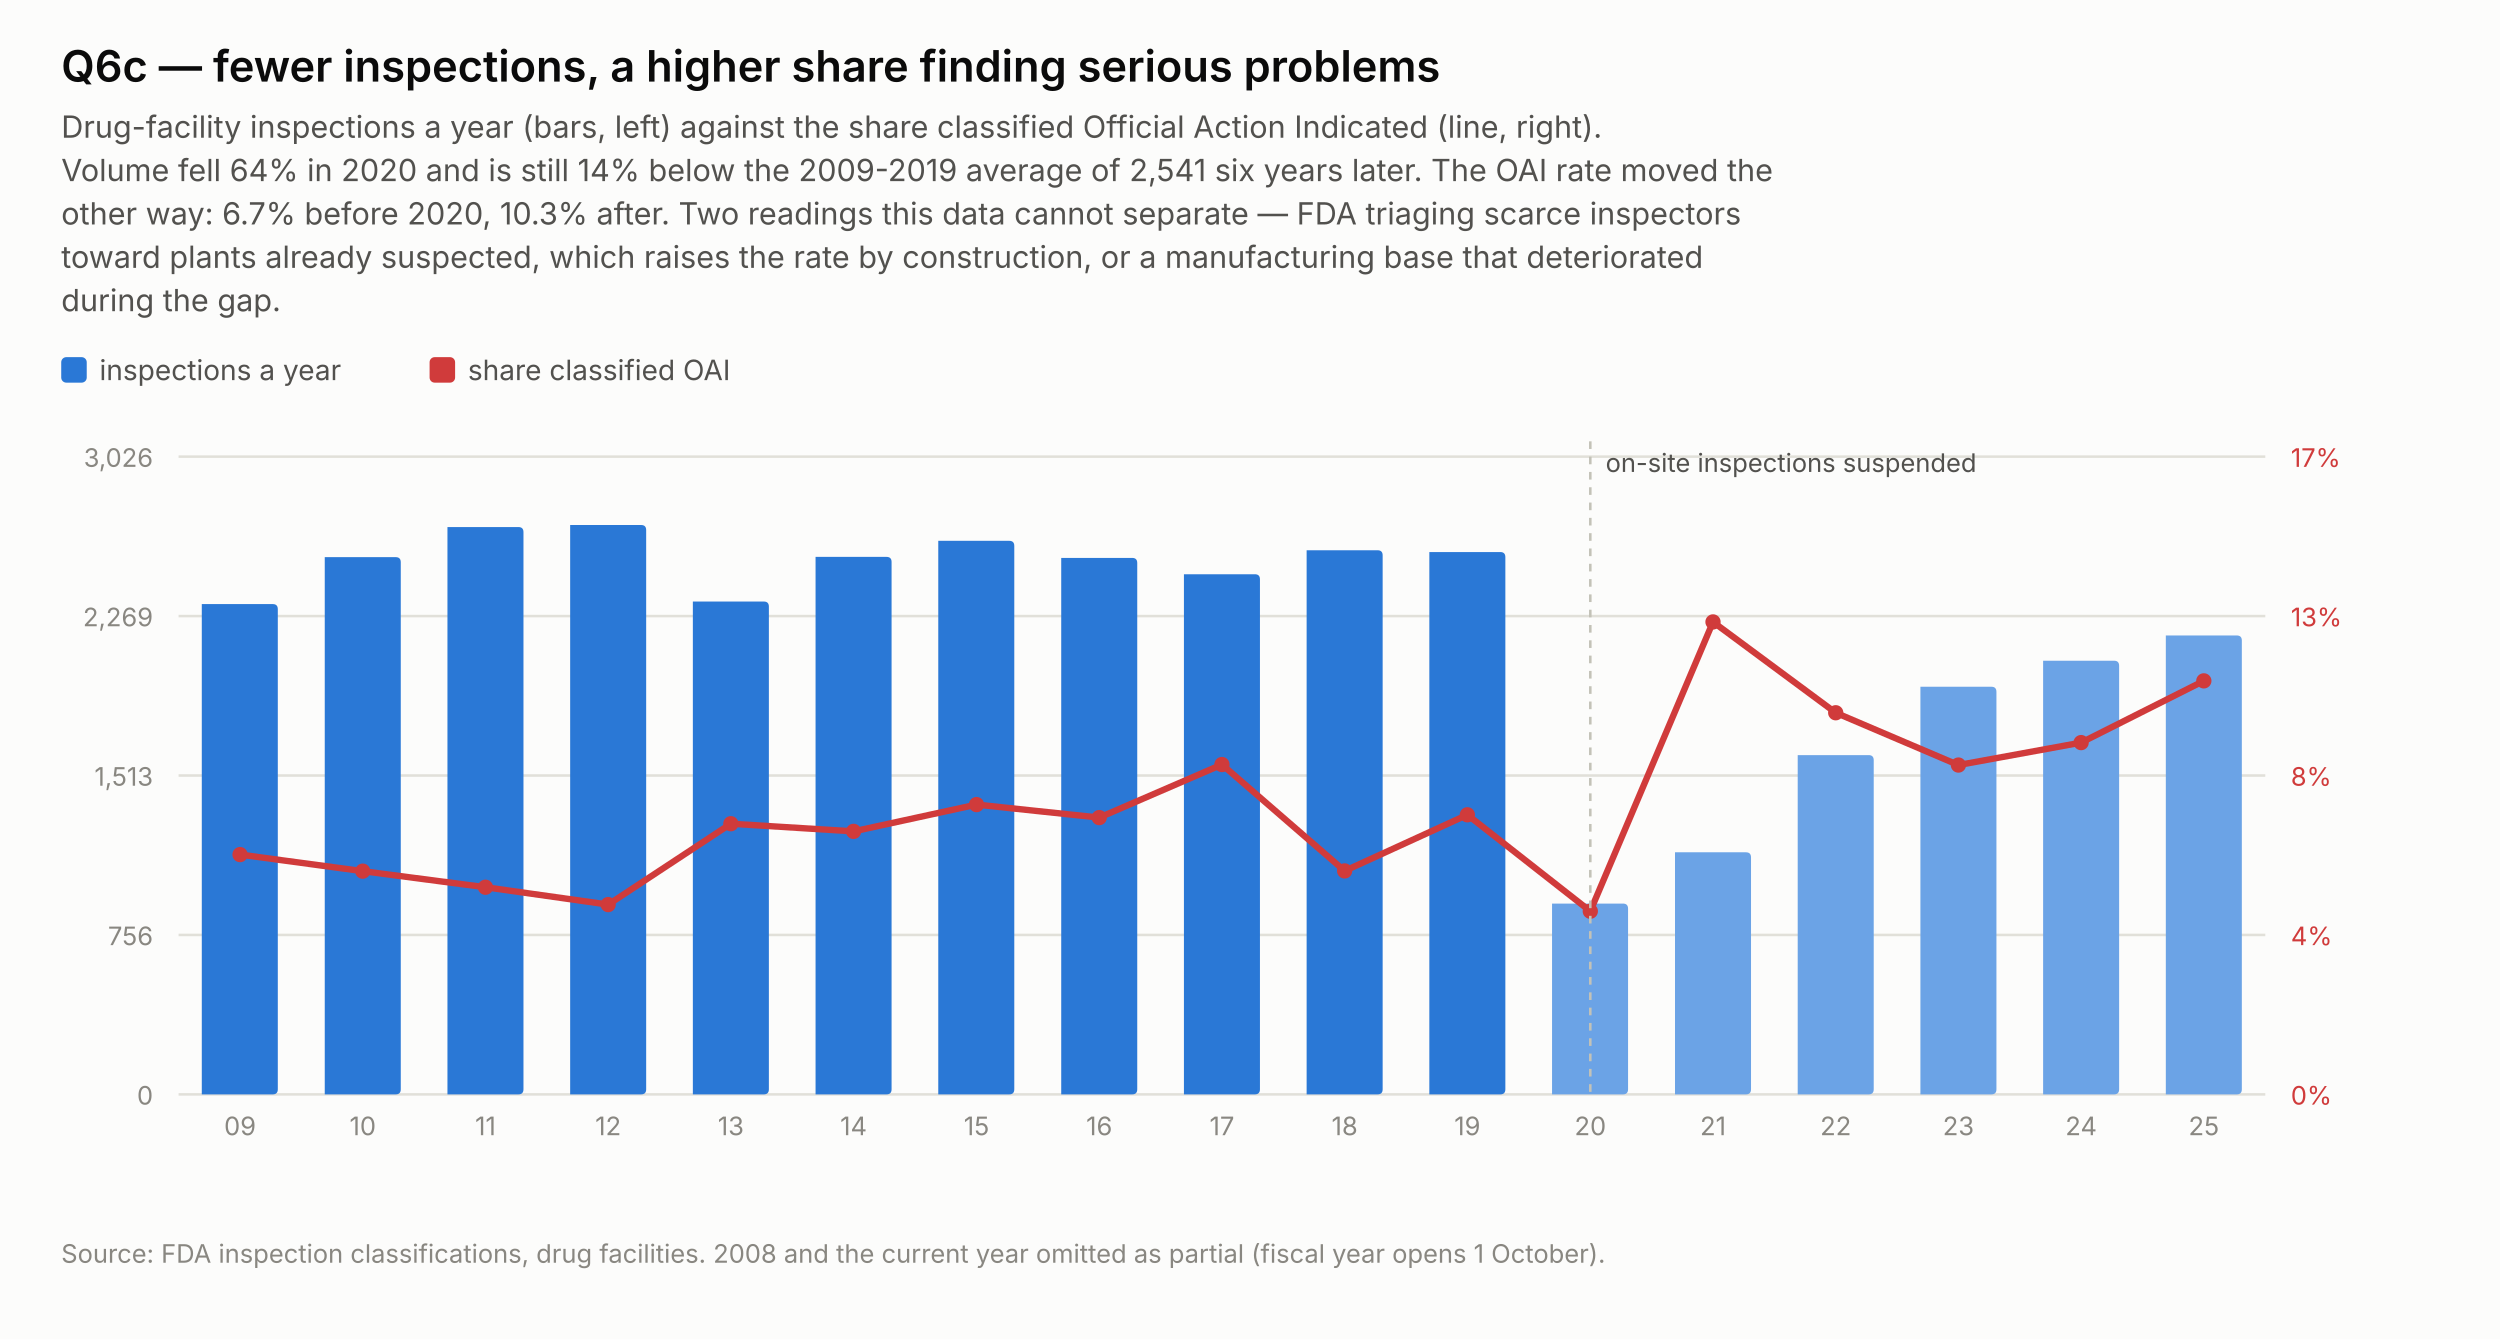
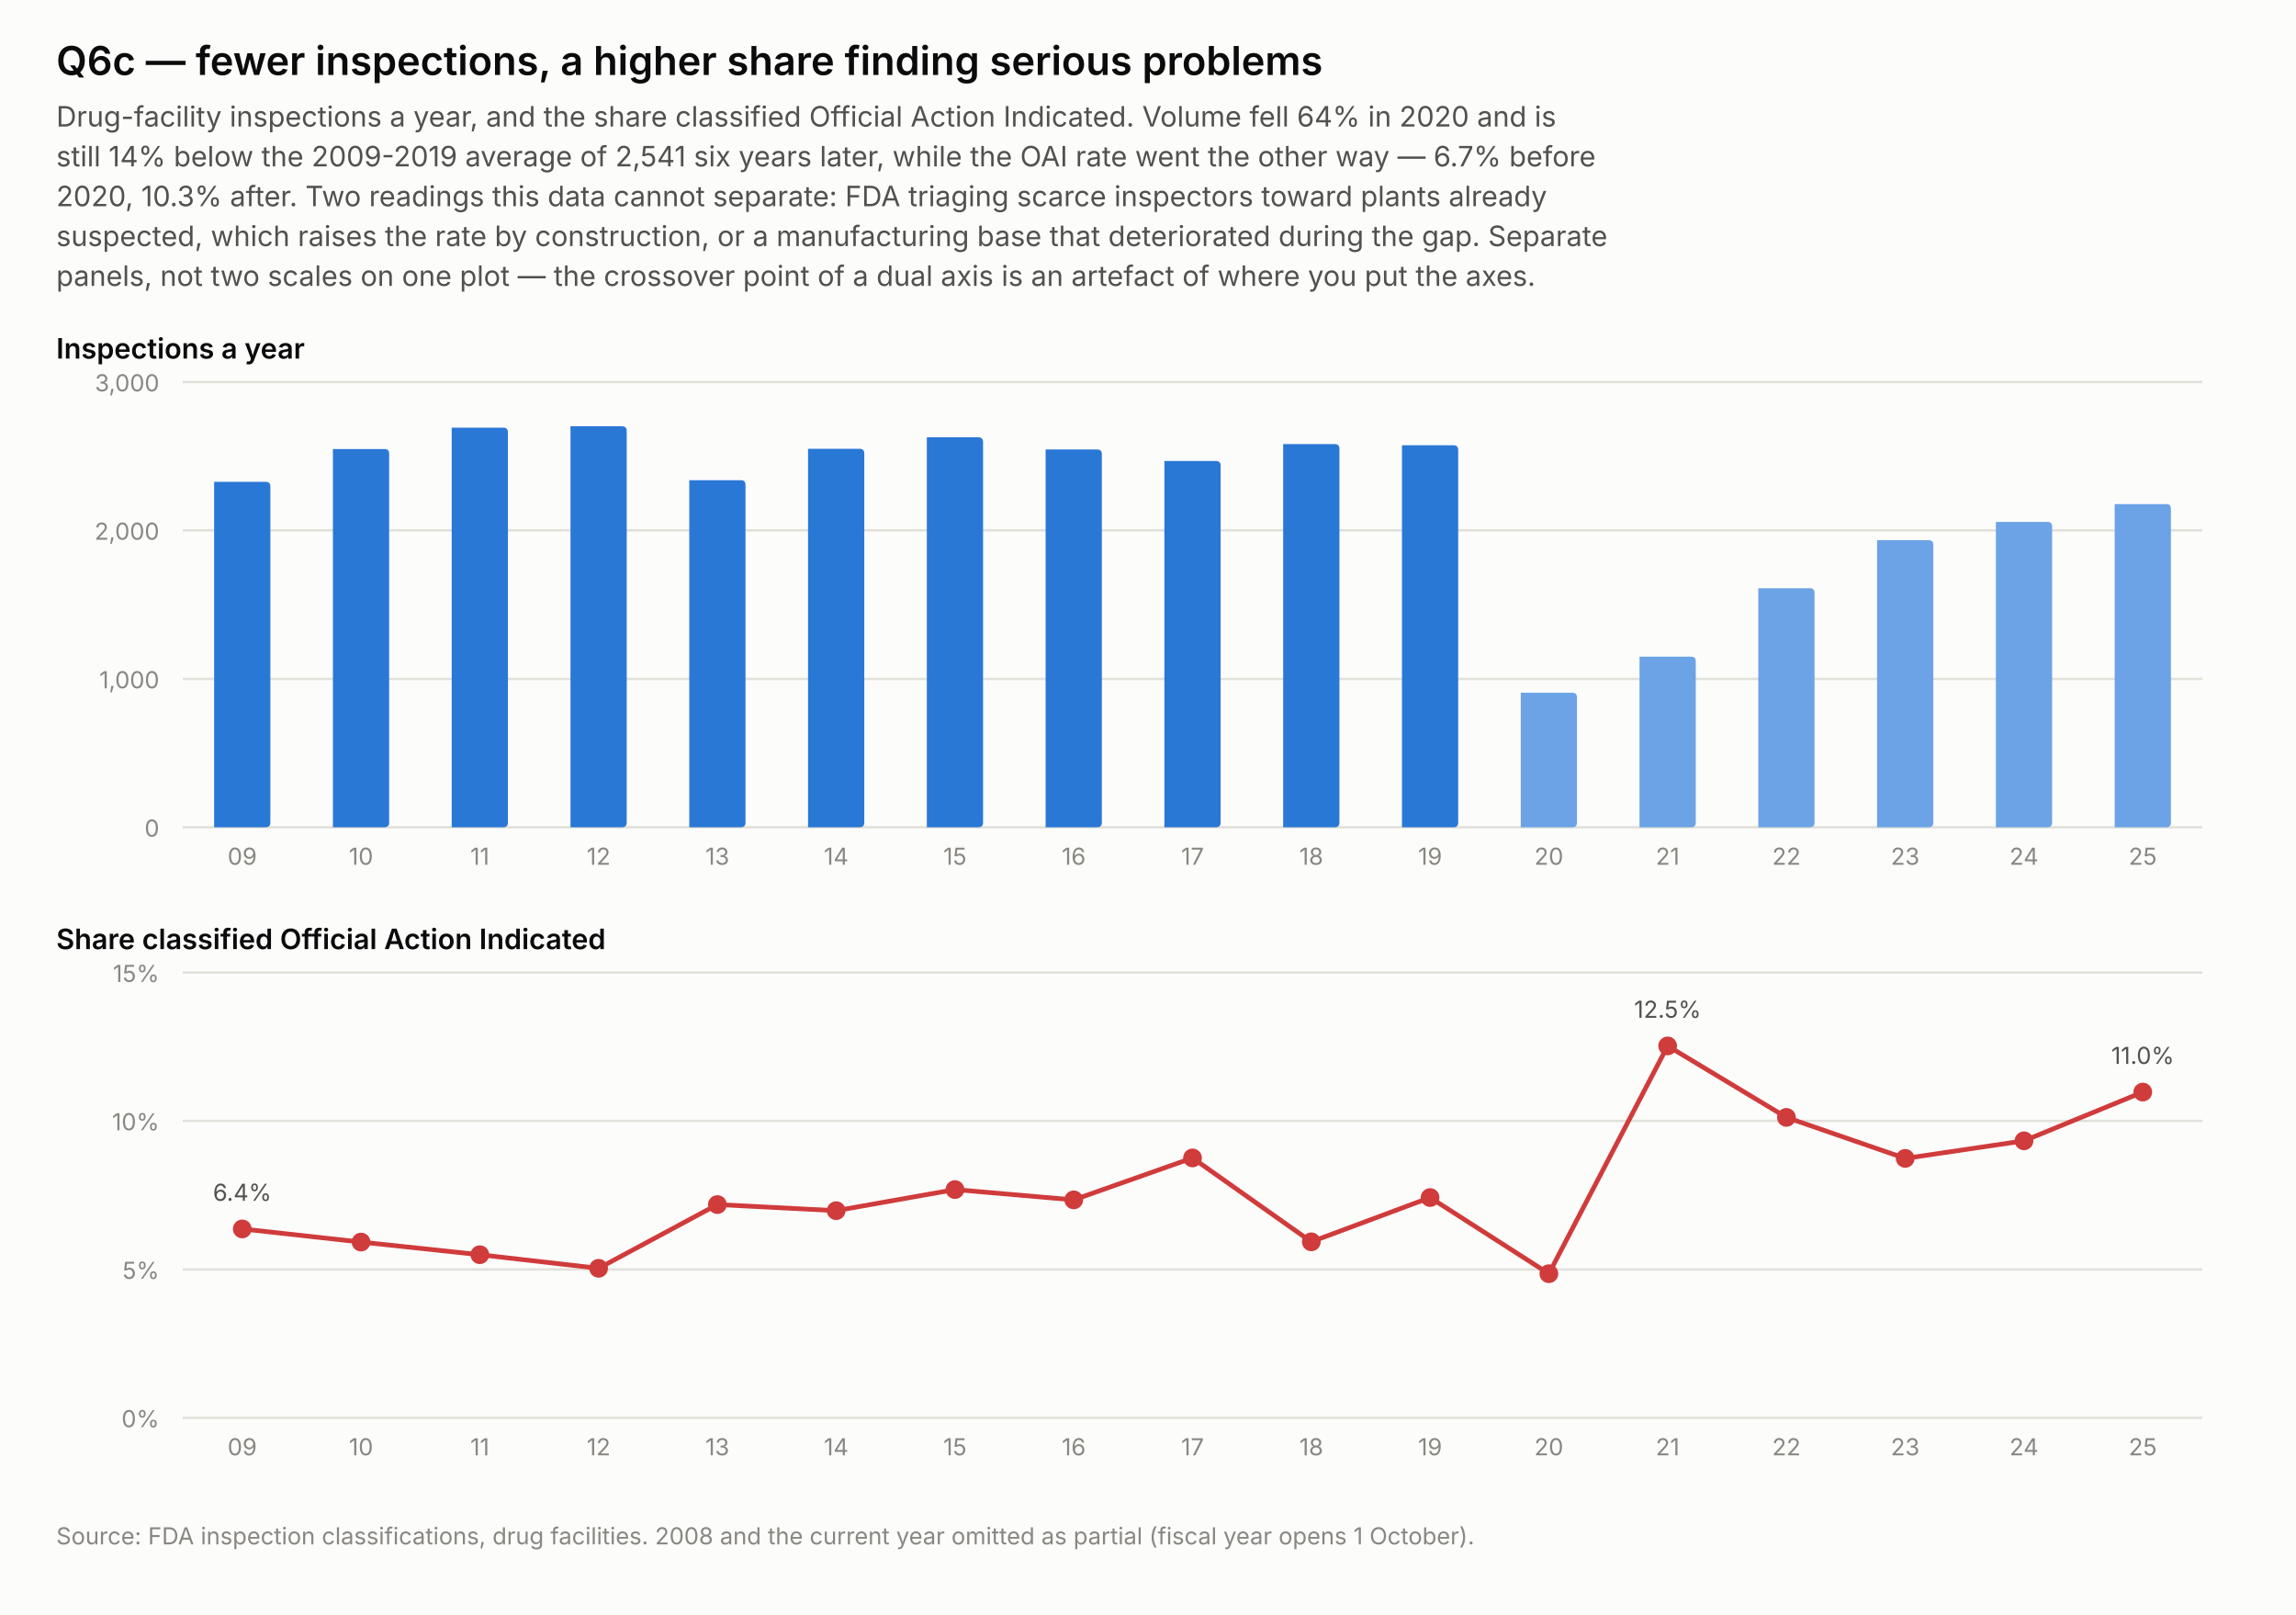
- <svg xmlns="http://www.w3.org/2000/svg" width="980.0" height="525.0" viewBox="0 0 980.0 525.0" role="img" aria-label="Drug inspections a year against the OAI rate">
-   <rect width="980.0" height="525.0" fill="#fcfcfb" />
+ <svg xmlns="http://www.w3.org/2000/svg" width="980.0" height="689.0" viewBox="0 0 980.0 689.0" role="img" aria-label="Drug inspections a year, and the OAI rate">
+   <rect width="980.0" height="689.0" fill="#fcfcfb" />
  <text x="24.0" y="32.0" font-family="system-ui, -apple-system, &quot;Segoe UI&quot;, sans-serif" font-size="17" fill="#0b0b0b" text-anchor="start" font-weight="600" style="">Q6c — fewer inspections, a higher share finding serious problems</text>
-   <text x="24.0" y="54.0" font-family="system-ui, -apple-system, &quot;Segoe UI&quot;, sans-serif" font-size="12" fill="#52514e" text-anchor="start" font-weight="normal" style="">Drug-facility inspections a year (bars, left) against the share classified Official Action Indicated (line, right).</text>
-   <text x="24.0" y="71.0" font-family="system-ui, -apple-system, &quot;Segoe UI&quot;, sans-serif" font-size="12" fill="#52514e" text-anchor="start" font-weight="normal" style="">Volume fell 64% in 2020 and is still 14% below the 2009-2019 average of 2,541 six years later. The OAI rate moved the</text>
-   <text x="24.0" y="88.0" font-family="system-ui, -apple-system, &quot;Segoe UI&quot;, sans-serif" font-size="12" fill="#52514e" text-anchor="start" font-weight="normal" style="">other way: 6.7% before 2020, 10.3% after. Two readings this data cannot separate — FDA triaging scarce inspectors</text>
-   <text x="24.0" y="105.0" font-family="system-ui, -apple-system, &quot;Segoe UI&quot;, sans-serif" font-size="12" fill="#52514e" text-anchor="start" font-weight="normal" style="">toward plants already suspected, which raises the rate by construction, or a manufacturing base that deteriorated</text>
-   <text x="24.0" y="122.0" font-family="system-ui, -apple-system, &quot;Segoe UI&quot;, sans-serif" font-size="12" fill="#52514e" text-anchor="start" font-weight="normal" style="">during the gap.</text>
-   <rect x="24.0" y="140.0" width="10" height="10" rx="2" fill="#2a78d6" />
-   <text x="39.0" y="149.0" font-family="system-ui, -apple-system, &quot;Segoe UI&quot;, sans-serif" font-size="11" fill="#52514e" text-anchor="start" font-weight="normal" style="">inspections a year</text>
-   <rect x="168.4" y="140.0" width="10" height="10" rx="2" fill="#d03b3b" />
-   <text x="183.4" y="149.0" font-family="system-ui, -apple-system, &quot;Segoe UI&quot;, sans-serif" font-size="11" fill="#52514e" text-anchor="start" font-weight="normal" style="">share classified OAI</text>
-   <line x1="70.0" y1="429.0" x2="888.0" y2="429.0" stroke="#e1e0d9" stroke-width="1" />
-   <text x="60.0" y="433.0" font-family="system-ui, -apple-system, &quot;Segoe UI&quot;, sans-serif" font-size="10" fill="#898781" text-anchor="end" font-weight="normal" style="font-variant-numeric: tabular-nums;">0</text>
-   <text x="898.0" y="433.0" font-family="system-ui, -apple-system, &quot;Segoe UI&quot;, sans-serif" font-size="10" fill="#d03b3b" text-anchor="start" font-weight="normal" style="font-variant-numeric: tabular-nums;">0%</text>
-   <line x1="70.0" y1="366.5" x2="888.0" y2="366.5" stroke="#e1e0d9" stroke-width="1" />
-   <text x="60.0" y="370.5" font-family="system-ui, -apple-system, &quot;Segoe UI&quot;, sans-serif" font-size="10" fill="#898781" text-anchor="end" font-weight="normal" style="font-variant-numeric: tabular-nums;">756</text>
-   <text x="898.0" y="370.5" font-family="system-ui, -apple-system, &quot;Segoe UI&quot;, sans-serif" font-size="10" fill="#d03b3b" text-anchor="start" font-weight="normal" style="font-variant-numeric: tabular-nums;">4%</text>
-   <line x1="70.0" y1="304.0" x2="888.0" y2="304.0" stroke="#e1e0d9" stroke-width="1" />
-   <text x="60.0" y="308.0" font-family="system-ui, -apple-system, &quot;Segoe UI&quot;, sans-serif" font-size="10" fill="#898781" text-anchor="end" font-weight="normal" style="font-variant-numeric: tabular-nums;">1,513</text>
-   <text x="898.0" y="308.0" font-family="system-ui, -apple-system, &quot;Segoe UI&quot;, sans-serif" font-size="10" fill="#d03b3b" text-anchor="start" font-weight="normal" style="font-variant-numeric: tabular-nums;">8%</text>
-   <line x1="70.0" y1="241.5" x2="888.0" y2="241.5" stroke="#e1e0d9" stroke-width="1" />
-   <text x="60.0" y="245.5" font-family="system-ui, -apple-system, &quot;Segoe UI&quot;, sans-serif" font-size="10" fill="#898781" text-anchor="end" font-weight="normal" style="font-variant-numeric: tabular-nums;">2,269</text>
-   <text x="898.0" y="245.5" font-family="system-ui, -apple-system, &quot;Segoe UI&quot;, sans-serif" font-size="10" fill="#d03b3b" text-anchor="start" font-weight="normal" style="font-variant-numeric: tabular-nums;">13%</text>
-   <line x1="70.0" y1="179.0" x2="888.0" y2="179.0" stroke="#e1e0d9" stroke-width="1" />
-   <text x="60.0" y="183.0" font-family="system-ui, -apple-system, &quot;Segoe UI&quot;, sans-serif" font-size="10" fill="#898781" text-anchor="end" font-weight="normal" style="font-variant-numeric: tabular-nums;">3,026</text>
-   <text x="898.0" y="183.0" font-family="system-ui, -apple-system, &quot;Segoe UI&quot;, sans-serif" font-size="10" fill="#d03b3b" text-anchor="start" font-weight="normal" style="font-variant-numeric: tabular-nums;">17%</text>
-   <path d="M79.1,236.8 h27.8 q2,0 2,2 v188.2 q0,2 -2,2 h-27.8 z" fill="#2a78d6" />
-   <text x="94.1" y="445.0" font-family="system-ui, -apple-system, &quot;Segoe UI&quot;, sans-serif" font-size="10" fill="#898781" text-anchor="middle" font-weight="normal" style="font-variant-numeric: tabular-nums;">09</text>
-   <path d="M127.3,218.4 h27.8 q2,0 2,2 v206.6 q0,2 -2,2 h-27.8 z" fill="#2a78d6" />
-   <text x="142.2" y="445.0" font-family="system-ui, -apple-system, &quot;Segoe UI&quot;, sans-serif" font-size="10" fill="#898781" text-anchor="middle" font-weight="normal" style="font-variant-numeric: tabular-nums;">10</text>
-   <path d="M175.4,206.6 h27.8 q2,0 2,2 v218.4 q0,2 -2,2 h-27.8 z" fill="#2a78d6" />
-   <text x="190.3" y="445.0" font-family="system-ui, -apple-system, &quot;Segoe UI&quot;, sans-serif" font-size="10" fill="#898781" text-anchor="middle" font-weight="normal" style="font-variant-numeric: tabular-nums;">11</text>
-   <path d="M223.5,205.8 h27.8 q2,0 2,2 v219.2 q0,2 -2,2 h-27.8 z" fill="#2a78d6" />
-   <text x="238.4" y="445.0" font-family="system-ui, -apple-system, &quot;Segoe UI&quot;, sans-serif" font-size="10" fill="#898781" text-anchor="middle" font-weight="normal" style="font-variant-numeric: tabular-nums;">12</text>
-   <path d="M271.6,235.8 h27.8 q2,0 2,2 v189.2 q0,2 -2,2 h-27.8 z" fill="#2a78d6" />
-   <text x="286.5" y="445.0" font-family="system-ui, -apple-system, &quot;Segoe UI&quot;, sans-serif" font-size="10" fill="#898781" text-anchor="middle" font-weight="normal" style="font-variant-numeric: tabular-nums;">13</text>
-   <path d="M319.7,218.3 h27.8 q2,0 2,2 v206.7 q0,2 -2,2 h-27.8 z" fill="#2a78d6" />
-   <text x="334.6" y="445.0" font-family="system-ui, -apple-system, &quot;Segoe UI&quot;, sans-serif" font-size="10" fill="#898781" text-anchor="middle" font-weight="normal" style="font-variant-numeric: tabular-nums;">14</text>
-   <path d="M367.8,212.0 h27.8 q2,0 2,2 v213.0 q0,2 -2,2 h-27.8 z" fill="#2a78d6" />
-   <text x="382.8" y="445.0" font-family="system-ui, -apple-system, &quot;Segoe UI&quot;, sans-serif" font-size="10" fill="#898781" text-anchor="middle" font-weight="normal" style="font-variant-numeric: tabular-nums;">15</text>
-   <path d="M416.0,218.7 h27.8 q2,0 2,2 v206.3 q0,2 -2,2 h-27.8 z" fill="#2a78d6" />
-   <text x="430.9" y="445.0" font-family="system-ui, -apple-system, &quot;Segoe UI&quot;, sans-serif" font-size="10" fill="#898781" text-anchor="middle" font-weight="normal" style="font-variant-numeric: tabular-nums;">16</text>
-   <path d="M464.1,225.1 h27.8 q2,0 2,2 v199.9 q0,2 -2,2 h-27.8 z" fill="#2a78d6" />
-   <text x="479.0" y="445.0" font-family="system-ui, -apple-system, &quot;Segoe UI&quot;, sans-serif" font-size="10" fill="#898781" text-anchor="middle" font-weight="normal" style="font-variant-numeric: tabular-nums;">17</text>
-   <path d="M512.2,215.7 h27.8 q2,0 2,2 v209.3 q0,2 -2,2 h-27.8 z" fill="#2a78d6" />
-   <text x="527.1" y="445.0" font-family="system-ui, -apple-system, &quot;Segoe UI&quot;, sans-serif" font-size="10" fill="#898781" text-anchor="middle" font-weight="normal" style="font-variant-numeric: tabular-nums;">18</text>
-   <path d="M560.3,216.4 h27.8 q2,0 2,2 v208.6 q0,2 -2,2 h-27.8 z" fill="#2a78d6" />
-   <text x="575.2" y="445.0" font-family="system-ui, -apple-system, &quot;Segoe UI&quot;, sans-serif" font-size="10" fill="#898781" text-anchor="middle" font-weight="normal" style="font-variant-numeric: tabular-nums;">19</text>
-   <path d="M608.4,354.2 h27.8 q2,0 2,2 v70.8 q0,2 -2,2 h-27.8 z" fill="#6ba3e6" />
-   <text x="623.4" y="445.0" font-family="system-ui, -apple-system, &quot;Segoe UI&quot;, sans-serif" font-size="10" fill="#898781" text-anchor="middle" font-weight="normal" style="font-variant-numeric: tabular-nums;">20</text>
-   <path d="M656.6,334.1 h27.8 q2,0 2,2 v90.9 q0,2 -2,2 h-27.8 z" fill="#6ba3e6" />
-   <text x="671.5" y="445.0" font-family="system-ui, -apple-system, &quot;Segoe UI&quot;, sans-serif" font-size="10" fill="#898781" text-anchor="middle" font-weight="normal" style="font-variant-numeric: tabular-nums;">21</text>
-   <path d="M704.7,296.0 h27.8 q2,0 2,2 v129.0 q0,2 -2,2 h-27.8 z" fill="#6ba3e6" />
-   <text x="719.6" y="445.0" font-family="system-ui, -apple-system, &quot;Segoe UI&quot;, sans-serif" font-size="10" fill="#898781" text-anchor="middle" font-weight="normal" style="font-variant-numeric: tabular-nums;">22</text>
-   <path d="M752.8,269.2 h27.8 q2,0 2,2 v155.8 q0,2 -2,2 h-27.8 z" fill="#6ba3e6" />
-   <text x="767.7" y="445.0" font-family="system-ui, -apple-system, &quot;Segoe UI&quot;, sans-serif" font-size="10" fill="#898781" text-anchor="middle" font-weight="normal" style="font-variant-numeric: tabular-nums;">23</text>
-   <path d="M800.9,259.0 h27.8 q2,0 2,2 v166.0 q0,2 -2,2 h-27.8 z" fill="#6ba3e6" />
-   <text x="815.8" y="445.0" font-family="system-ui, -apple-system, &quot;Segoe UI&quot;, sans-serif" font-size="10" fill="#898781" text-anchor="middle" font-weight="normal" style="font-variant-numeric: tabular-nums;">24</text>
-   <path d="M849.0,249.1 h27.8 q2,0 2,2 v175.9 q0,2 -2,2 h-27.8 z" fill="#6ba3e6" />
-   <text x="863.9" y="445.0" font-family="system-ui, -apple-system, &quot;Segoe UI&quot;, sans-serif" font-size="10" fill="#898781" text-anchor="middle" font-weight="normal" style="font-variant-numeric: tabular-nums;">25</text>
-   <polyline fill="none" stroke="#d03b3b" stroke-width="2.5" points="94.1,335.0 142.2,341.5 190.3,347.8 238.4,354.6 286.5,322.9 334.6,325.9 382.8,315.4 430.9,320.5 479.0,299.7 527.1,341.4 575.2,319.4 623.4,357.2 671.5,243.8 719.6,279.4 767.7,299.9 815.8,291.1 863.9,266.9" />
-   <circle cx="94.1" cy="335.0" r="3" fill="#d03b3b" />
-   <circle cx="142.2" cy="341.5" r="3" fill="#d03b3b" />
-   <circle cx="190.3" cy="347.8" r="3" fill="#d03b3b" />
-   <circle cx="238.4" cy="354.6" r="3" fill="#d03b3b" />
-   <circle cx="286.5" cy="322.9" r="3" fill="#d03b3b" />
-   <circle cx="334.6" cy="325.9" r="3" fill="#d03b3b" />
-   <circle cx="382.8" cy="315.4" r="3" fill="#d03b3b" />
-   <circle cx="430.9" cy="320.5" r="3" fill="#d03b3b" />
-   <circle cx="479.0" cy="299.7" r="3" fill="#d03b3b" />
-   <circle cx="527.1" cy="341.4" r="3" fill="#d03b3b" />
-   <circle cx="575.2" cy="319.4" r="3" fill="#d03b3b" />
-   <circle cx="623.4" cy="357.2" r="3" fill="#d03b3b" />
-   <circle cx="671.5" cy="243.8" r="3" fill="#d03b3b" />
-   <circle cx="719.6" cy="279.4" r="3" fill="#d03b3b" />
-   <circle cx="767.7" cy="299.9" r="3" fill="#d03b3b" />
-   <circle cx="815.8" cy="291.1" r="3" fill="#d03b3b" />
-   <circle cx="863.9" cy="266.9" r="3" fill="#d03b3b" />
-   <line x1="623.4" y1="173.0" x2="623.4" y2="429.0" stroke="#c3c2b7" stroke-width="1" stroke-dasharray="3 3" />
-   <text x="629.4" y="185.0" font-family="system-ui, -apple-system, &quot;Segoe UI&quot;, sans-serif" font-size="10" fill="#52514e" text-anchor="start" font-weight="normal" style="">on-site inspections suspended</text>
-   <text x="24.0" y="495.0" font-family="system-ui, -apple-system, &quot;Segoe UI&quot;, sans-serif" font-size="10" fill="#898781" text-anchor="start" font-weight="normal" style="">Source: FDA inspection classifications, drug facilities. 2008 and the current year omitted as partial (fiscal year opens 1 October).</text>
+   <text x="24.0" y="54.0" font-family="system-ui, -apple-system, &quot;Segoe UI&quot;, sans-serif" font-size="12" fill="#52514e" text-anchor="start" font-weight="normal" style="">Drug-facility inspections a year, and the share classified Official Action Indicated. Volume fell 64% in 2020 and is</text>
+   <text x="24.0" y="71.0" font-family="system-ui, -apple-system, &quot;Segoe UI&quot;, sans-serif" font-size="12" fill="#52514e" text-anchor="start" font-weight="normal" style="">still 14% below the 2009-2019 average of 2,541 six years later, while the OAI rate went the other way — 6.7% before</text>
+   <text x="24.0" y="88.0" font-family="system-ui, -apple-system, &quot;Segoe UI&quot;, sans-serif" font-size="12" fill="#52514e" text-anchor="start" font-weight="normal" style="">2020, 10.3% after. Two readings this data cannot separate: FDA triaging scarce inspectors toward plants already</text>
+   <text x="24.0" y="105.0" font-family="system-ui, -apple-system, &quot;Segoe UI&quot;, sans-serif" font-size="12" fill="#52514e" text-anchor="start" font-weight="normal" style="">suspected, which raises the rate by construction, or a manufacturing base that deteriorated during the gap. Separate</text>
+   <text x="24.0" y="122.0" font-family="system-ui, -apple-system, &quot;Segoe UI&quot;, sans-serif" font-size="12" fill="#52514e" text-anchor="start" font-weight="normal" style="">panels, not two scales on one plot — the crossover point of a dual axis is an artefact of where you put the axes.</text>
+   <text x="24.0" y="153.0" font-family="system-ui, -apple-system, &quot;Segoe UI&quot;, sans-serif" font-size="12" fill="#0b0b0b" text-anchor="start" font-weight="600" style="">Inspections a year</text>
+   <line x1="78.0" y1="353.0" x2="940.0" y2="353.0" stroke="#e1e0d9" stroke-width="1" />
+   <text x="68.0" y="357.0" font-family="system-ui, -apple-system, &quot;Segoe UI&quot;, sans-serif" font-size="10" fill="#898781" text-anchor="end" font-weight="normal" style="font-variant-numeric: tabular-nums;">0</text>
+   <line x1="78.0" y1="289.7" x2="940.0" y2="289.7" stroke="#e1e0d9" stroke-width="1" />
+   <text x="68.0" y="293.7" font-family="system-ui, -apple-system, &quot;Segoe UI&quot;, sans-serif" font-size="10" fill="#898781" text-anchor="end" font-weight="normal" style="font-variant-numeric: tabular-nums;">1,000</text>
+   <line x1="78.0" y1="226.3" x2="940.0" y2="226.3" stroke="#e1e0d9" stroke-width="1" />
+   <text x="68.0" y="230.3" font-family="system-ui, -apple-system, &quot;Segoe UI&quot;, sans-serif" font-size="10" fill="#898781" text-anchor="end" font-weight="normal" style="font-variant-numeric: tabular-nums;">2,000</text>
+   <line x1="78.0" y1="163.0" x2="940.0" y2="163.0" stroke="#e1e0d9" stroke-width="1" />
+   <text x="68.0" y="167.0" font-family="system-ui, -apple-system, &quot;Segoe UI&quot;, sans-serif" font-size="10" fill="#898781" text-anchor="end" font-weight="normal" style="font-variant-numeric: tabular-nums;">3,000</text>
+   <path d="M91.4,205.6 h22.0 q2,0 2,2 v143.4 q0,2 -2,2 h-22.0 z" fill="#2a78d6" />
+   <path d="M142.1,191.6 h22.0 q2,0 2,2 v157.4 q0,2 -2,2 h-22.0 z" fill="#2a78d6" />
+   <path d="M192.8,182.5 h22.0 q2,0 2,2 v166.5 q0,2 -2,2 h-22.0 z" fill="#2a78d6" />
+   <path d="M243.5,181.9 h22.0 q2,0 2,2 v167.1 q0,2 -2,2 h-22.0 z" fill="#2a78d6" />
+   <path d="M294.2,204.9 h22.0 q2,0 2,2 v144.1 q0,2 -2,2 h-22.0 z" fill="#2a78d6" />
+   <path d="M344.9,191.5 h22.0 q2,0 2,2 v157.5 q0,2 -2,2 h-22.0 z" fill="#2a78d6" />
+   <path d="M395.6,186.6 h22.0 q2,0 2,2 v162.4 q0,2 -2,2 h-22.0 z" fill="#2a78d6" />
+   <path d="M446.3,191.8 h22.0 q2,0 2,2 v157.2 q0,2 -2,2 h-22.0 z" fill="#2a78d6" />
+   <path d="M497.0,196.7 h22.0 q2,0 2,2 v152.3 q0,2 -2,2 h-22.0 z" fill="#2a78d6" />
+   <path d="M547.7,189.5 h22.0 q2,0 2,2 v159.5 q0,2 -2,2 h-22.0 z" fill="#2a78d6" />
+   <path d="M598.4,190.0 h22.0 q2,0 2,2 v159.0 q0,2 -2,2 h-22.0 z" fill="#2a78d6" />
+   <path d="M649.1,295.6 h22.0 q2,0 2,2 v53.4 q0,2 -2,2 h-22.0 z" fill="#6ba3e6" />
+   <path d="M699.8,280.2 h22.0 q2,0 2,2 v68.8 q0,2 -2,2 h-22.0 z" fill="#6ba3e6" />
+   <path d="M750.5,251.0 h22.0 q2,0 2,2 v98.0 q0,2 -2,2 h-22.0 z" fill="#6ba3e6" />
+   <path d="M801.2,230.5 h22.0 q2,0 2,2 v118.5 q0,2 -2,2 h-22.0 z" fill="#6ba3e6" />
+   <path d="M851.9,222.7 h22.0 q2,0 2,2 v126.3 q0,2 -2,2 h-22.0 z" fill="#6ba3e6" />
+   <path d="M902.6,215.1 h22.0 q2,0 2,2 v133.9 q0,2 -2,2 h-22.0 z" fill="#6ba3e6" />
+   <text x="24.0" y="405.0" font-family="system-ui, -apple-system, &quot;Segoe UI&quot;, sans-serif" font-size="12" fill="#0b0b0b" text-anchor="start" font-weight="600" style="">Share classified Official Action Indicated</text>
+   <line x1="78.0" y1="605.0" x2="940.0" y2="605.0" stroke="#e1e0d9" stroke-width="1" />
+   <text x="68.0" y="609.0" font-family="system-ui, -apple-system, &quot;Segoe UI&quot;, sans-serif" font-size="10" fill="#898781" text-anchor="end" font-weight="normal" style="font-variant-numeric: tabular-nums;">0%</text>
+   <line x1="78.0" y1="541.7" x2="940.0" y2="541.7" stroke="#e1e0d9" stroke-width="1" />
+   <text x="68.0" y="545.7" font-family="system-ui, -apple-system, &quot;Segoe UI&quot;, sans-serif" font-size="10" fill="#898781" text-anchor="end" font-weight="normal" style="font-variant-numeric: tabular-nums;">5%</text>
+   <line x1="78.0" y1="478.3" x2="940.0" y2="478.3" stroke="#e1e0d9" stroke-width="1" />
+   <text x="68.0" y="482.3" font-family="system-ui, -apple-system, &quot;Segoe UI&quot;, sans-serif" font-size="10" fill="#898781" text-anchor="end" font-weight="normal" style="font-variant-numeric: tabular-nums;">10%</text>
+   <line x1="78.0" y1="415.0" x2="940.0" y2="415.0" stroke="#e1e0d9" stroke-width="1" />
+   <text x="68.0" y="419.0" font-family="system-ui, -apple-system, &quot;Segoe UI&quot;, sans-serif" font-size="10" fill="#898781" text-anchor="end" font-weight="normal" style="font-variant-numeric: tabular-nums;">15%</text>
+   <polyline fill="none" stroke="#d03b3b" stroke-width="2" points="103.4,524.4 154.1,530.0 204.8,535.4 255.5,541.2 306.2,514.0 356.9,516.6 407.6,507.6 458.3,512.0 509.0,494.1 559.7,529.9 610.4,511.0 661.1,543.5 711.8,446.3 762.5,476.8 813.2,494.3 863.9,486.8 914.6,466.0" />
+   <circle cx="103.4" cy="524.4" r="4" fill="#d03b3b" />
+   <circle cx="154.1" cy="530.0" r="4" fill="#d03b3b" />
+   <circle cx="204.8" cy="535.4" r="4" fill="#d03b3b" />
+   <circle cx="255.5" cy="541.2" r="4" fill="#d03b3b" />
+   <circle cx="306.2" cy="514.0" r="4" fill="#d03b3b" />
+   <circle cx="356.9" cy="516.6" r="4" fill="#d03b3b" />
+   <circle cx="407.6" cy="507.6" r="4" fill="#d03b3b" />
+   <circle cx="458.3" cy="512.0" r="4" fill="#d03b3b" />
+   <circle cx="509.0" cy="494.1" r="4" fill="#d03b3b" />
+   <circle cx="559.7" cy="529.9" r="4" fill="#d03b3b" />
+   <circle cx="610.4" cy="511.0" r="4" fill="#d03b3b" />
+   <circle cx="661.1" cy="543.5" r="4" fill="#d03b3b" />
+   <circle cx="711.8" cy="446.3" r="4" fill="#d03b3b" />
+   <circle cx="762.5" cy="476.8" r="4" fill="#d03b3b" />
+   <circle cx="813.2" cy="494.3" r="4" fill="#d03b3b" />
+   <circle cx="863.9" cy="486.8" r="4" fill="#d03b3b" />
+   <circle cx="914.6" cy="466.0" r="4" fill="#d03b3b" />
+   <text x="103.4" y="512.4" font-family="system-ui, -apple-system, &quot;Segoe UI&quot;, sans-serif" font-size="10" fill="#52514e" text-anchor="middle" font-weight="normal" style="font-variant-numeric: tabular-nums;">6.4%</text>
+   <text x="711.8" y="434.3" font-family="system-ui, -apple-system, &quot;Segoe UI&quot;, sans-serif" font-size="10" fill="#52514e" text-anchor="middle" font-weight="normal" style="font-variant-numeric: tabular-nums;">12.5%</text>
+   <text x="914.6" y="454.0" font-family="system-ui, -apple-system, &quot;Segoe UI&quot;, sans-serif" font-size="10" fill="#52514e" text-anchor="middle" font-weight="normal" style="font-variant-numeric: tabular-nums;">11.0%</text>
+   <text x="103.4" y="369.0" font-family="system-ui, -apple-system, &quot;Segoe UI&quot;, sans-serif" font-size="10" fill="#898781" text-anchor="middle" font-weight="normal" style="font-variant-numeric: tabular-nums;">09</text>
+   <text x="103.4" y="621.0" font-family="system-ui, -apple-system, &quot;Segoe UI&quot;, sans-serif" font-size="10" fill="#898781" text-anchor="middle" font-weight="normal" style="font-variant-numeric: tabular-nums;">09</text>
+   <text x="154.1" y="369.0" font-family="system-ui, -apple-system, &quot;Segoe UI&quot;, sans-serif" font-size="10" fill="#898781" text-anchor="middle" font-weight="normal" style="font-variant-numeric: tabular-nums;">10</text>
+   <text x="154.1" y="621.0" font-family="system-ui, -apple-system, &quot;Segoe UI&quot;, sans-serif" font-size="10" fill="#898781" text-anchor="middle" font-weight="normal" style="font-variant-numeric: tabular-nums;">10</text>
+   <text x="204.8" y="369.0" font-family="system-ui, -apple-system, &quot;Segoe UI&quot;, sans-serif" font-size="10" fill="#898781" text-anchor="middle" font-weight="normal" style="font-variant-numeric: tabular-nums;">11</text>
+   <text x="204.8" y="621.0" font-family="system-ui, -apple-system, &quot;Segoe UI&quot;, sans-serif" font-size="10" fill="#898781" text-anchor="middle" font-weight="normal" style="font-variant-numeric: tabular-nums;">11</text>
+   <text x="255.5" y="369.0" font-family="system-ui, -apple-system, &quot;Segoe UI&quot;, sans-serif" font-size="10" fill="#898781" text-anchor="middle" font-weight="normal" style="font-variant-numeric: tabular-nums;">12</text>
+   <text x="255.5" y="621.0" font-family="system-ui, -apple-system, &quot;Segoe UI&quot;, sans-serif" font-size="10" fill="#898781" text-anchor="middle" font-weight="normal" style="font-variant-numeric: tabular-nums;">12</text>
+   <text x="306.2" y="369.0" font-family="system-ui, -apple-system, &quot;Segoe UI&quot;, sans-serif" font-size="10" fill="#898781" text-anchor="middle" font-weight="normal" style="font-variant-numeric: tabular-nums;">13</text>
+   <text x="306.2" y="621.0" font-family="system-ui, -apple-system, &quot;Segoe UI&quot;, sans-serif" font-size="10" fill="#898781" text-anchor="middle" font-weight="normal" style="font-variant-numeric: tabular-nums;">13</text>
+   <text x="356.9" y="369.0" font-family="system-ui, -apple-system, &quot;Segoe UI&quot;, sans-serif" font-size="10" fill="#898781" text-anchor="middle" font-weight="normal" style="font-variant-numeric: tabular-nums;">14</text>
+   <text x="356.9" y="621.0" font-family="system-ui, -apple-system, &quot;Segoe UI&quot;, sans-serif" font-size="10" fill="#898781" text-anchor="middle" font-weight="normal" style="font-variant-numeric: tabular-nums;">14</text>
+   <text x="407.6" y="369.0" font-family="system-ui, -apple-system, &quot;Segoe UI&quot;, sans-serif" font-size="10" fill="#898781" text-anchor="middle" font-weight="normal" style="font-variant-numeric: tabular-nums;">15</text>
+   <text x="407.6" y="621.0" font-family="system-ui, -apple-system, &quot;Segoe UI&quot;, sans-serif" font-size="10" fill="#898781" text-anchor="middle" font-weight="normal" style="font-variant-numeric: tabular-nums;">15</text>
+   <text x="458.3" y="369.0" font-family="system-ui, -apple-system, &quot;Segoe UI&quot;, sans-serif" font-size="10" fill="#898781" text-anchor="middle" font-weight="normal" style="font-variant-numeric: tabular-nums;">16</text>
+   <text x="458.3" y="621.0" font-family="system-ui, -apple-system, &quot;Segoe UI&quot;, sans-serif" font-size="10" fill="#898781" text-anchor="middle" font-weight="normal" style="font-variant-numeric: tabular-nums;">16</text>
+   <text x="509.0" y="369.0" font-family="system-ui, -apple-system, &quot;Segoe UI&quot;, sans-serif" font-size="10" fill="#898781" text-anchor="middle" font-weight="normal" style="font-variant-numeric: tabular-nums;">17</text>
+   <text x="509.0" y="621.0" font-family="system-ui, -apple-system, &quot;Segoe UI&quot;, sans-serif" font-size="10" fill="#898781" text-anchor="middle" font-weight="normal" style="font-variant-numeric: tabular-nums;">17</text>
+   <text x="559.7" y="369.0" font-family="system-ui, -apple-system, &quot;Segoe UI&quot;, sans-serif" font-size="10" fill="#898781" text-anchor="middle" font-weight="normal" style="font-variant-numeric: tabular-nums;">18</text>
+   <text x="559.7" y="621.0" font-family="system-ui, -apple-system, &quot;Segoe UI&quot;, sans-serif" font-size="10" fill="#898781" text-anchor="middle" font-weight="normal" style="font-variant-numeric: tabular-nums;">18</text>
+   <text x="610.4" y="369.0" font-family="system-ui, -apple-system, &quot;Segoe UI&quot;, sans-serif" font-size="10" fill="#898781" text-anchor="middle" font-weight="normal" style="font-variant-numeric: tabular-nums;">19</text>
+   <text x="610.4" y="621.0" font-family="system-ui, -apple-system, &quot;Segoe UI&quot;, sans-serif" font-size="10" fill="#898781" text-anchor="middle" font-weight="normal" style="font-variant-numeric: tabular-nums;">19</text>
+   <text x="661.1" y="369.0" font-family="system-ui, -apple-system, &quot;Segoe UI&quot;, sans-serif" font-size="10" fill="#898781" text-anchor="middle" font-weight="normal" style="font-variant-numeric: tabular-nums;">20</text>
+   <text x="661.1" y="621.0" font-family="system-ui, -apple-system, &quot;Segoe UI&quot;, sans-serif" font-size="10" fill="#898781" text-anchor="middle" font-weight="normal" style="font-variant-numeric: tabular-nums;">20</text>
+   <text x="711.8" y="369.0" font-family="system-ui, -apple-system, &quot;Segoe UI&quot;, sans-serif" font-size="10" fill="#898781" text-anchor="middle" font-weight="normal" style="font-variant-numeric: tabular-nums;">21</text>
+   <text x="711.8" y="621.0" font-family="system-ui, -apple-system, &quot;Segoe UI&quot;, sans-serif" font-size="10" fill="#898781" text-anchor="middle" font-weight="normal" style="font-variant-numeric: tabular-nums;">21</text>
+   <text x="762.5" y="369.0" font-family="system-ui, -apple-system, &quot;Segoe UI&quot;, sans-serif" font-size="10" fill="#898781" text-anchor="middle" font-weight="normal" style="font-variant-numeric: tabular-nums;">22</text>
+   <text x="762.5" y="621.0" font-family="system-ui, -apple-system, &quot;Segoe UI&quot;, sans-serif" font-size="10" fill="#898781" text-anchor="middle" font-weight="normal" style="font-variant-numeric: tabular-nums;">22</text>
+   <text x="813.2" y="369.0" font-family="system-ui, -apple-system, &quot;Segoe UI&quot;, sans-serif" font-size="10" fill="#898781" text-anchor="middle" font-weight="normal" style="font-variant-numeric: tabular-nums;">23</text>
+   <text x="813.2" y="621.0" font-family="system-ui, -apple-system, &quot;Segoe UI&quot;, sans-serif" font-size="10" fill="#898781" text-anchor="middle" font-weight="normal" style="font-variant-numeric: tabular-nums;">23</text>
+   <text x="863.9" y="369.0" font-family="system-ui, -apple-system, &quot;Segoe UI&quot;, sans-serif" font-size="10" fill="#898781" text-anchor="middle" font-weight="normal" style="font-variant-numeric: tabular-nums;">24</text>
+   <text x="863.9" y="621.0" font-family="system-ui, -apple-system, &quot;Segoe UI&quot;, sans-serif" font-size="10" fill="#898781" text-anchor="middle" font-weight="normal" style="font-variant-numeric: tabular-nums;">24</text>
+   <text x="914.6" y="369.0" font-family="system-ui, -apple-system, &quot;Segoe UI&quot;, sans-serif" font-size="10" fill="#898781" text-anchor="middle" font-weight="normal" style="font-variant-numeric: tabular-nums;">25</text>
+   <text x="914.6" y="621.0" font-family="system-ui, -apple-system, &quot;Segoe UI&quot;, sans-serif" font-size="10" fill="#898781" text-anchor="middle" font-weight="normal" style="font-variant-numeric: tabular-nums;">25</text>
+   <text x="24.0" y="659.0" font-family="system-ui, -apple-system, &quot;Segoe UI&quot;, sans-serif" font-size="10" fill="#898781" text-anchor="start" font-weight="normal" style="">Source: FDA inspection classifications, drug facilities. 2008 and the current year omitted as partial (fiscal year opens 1 October).</text>
</svg>
